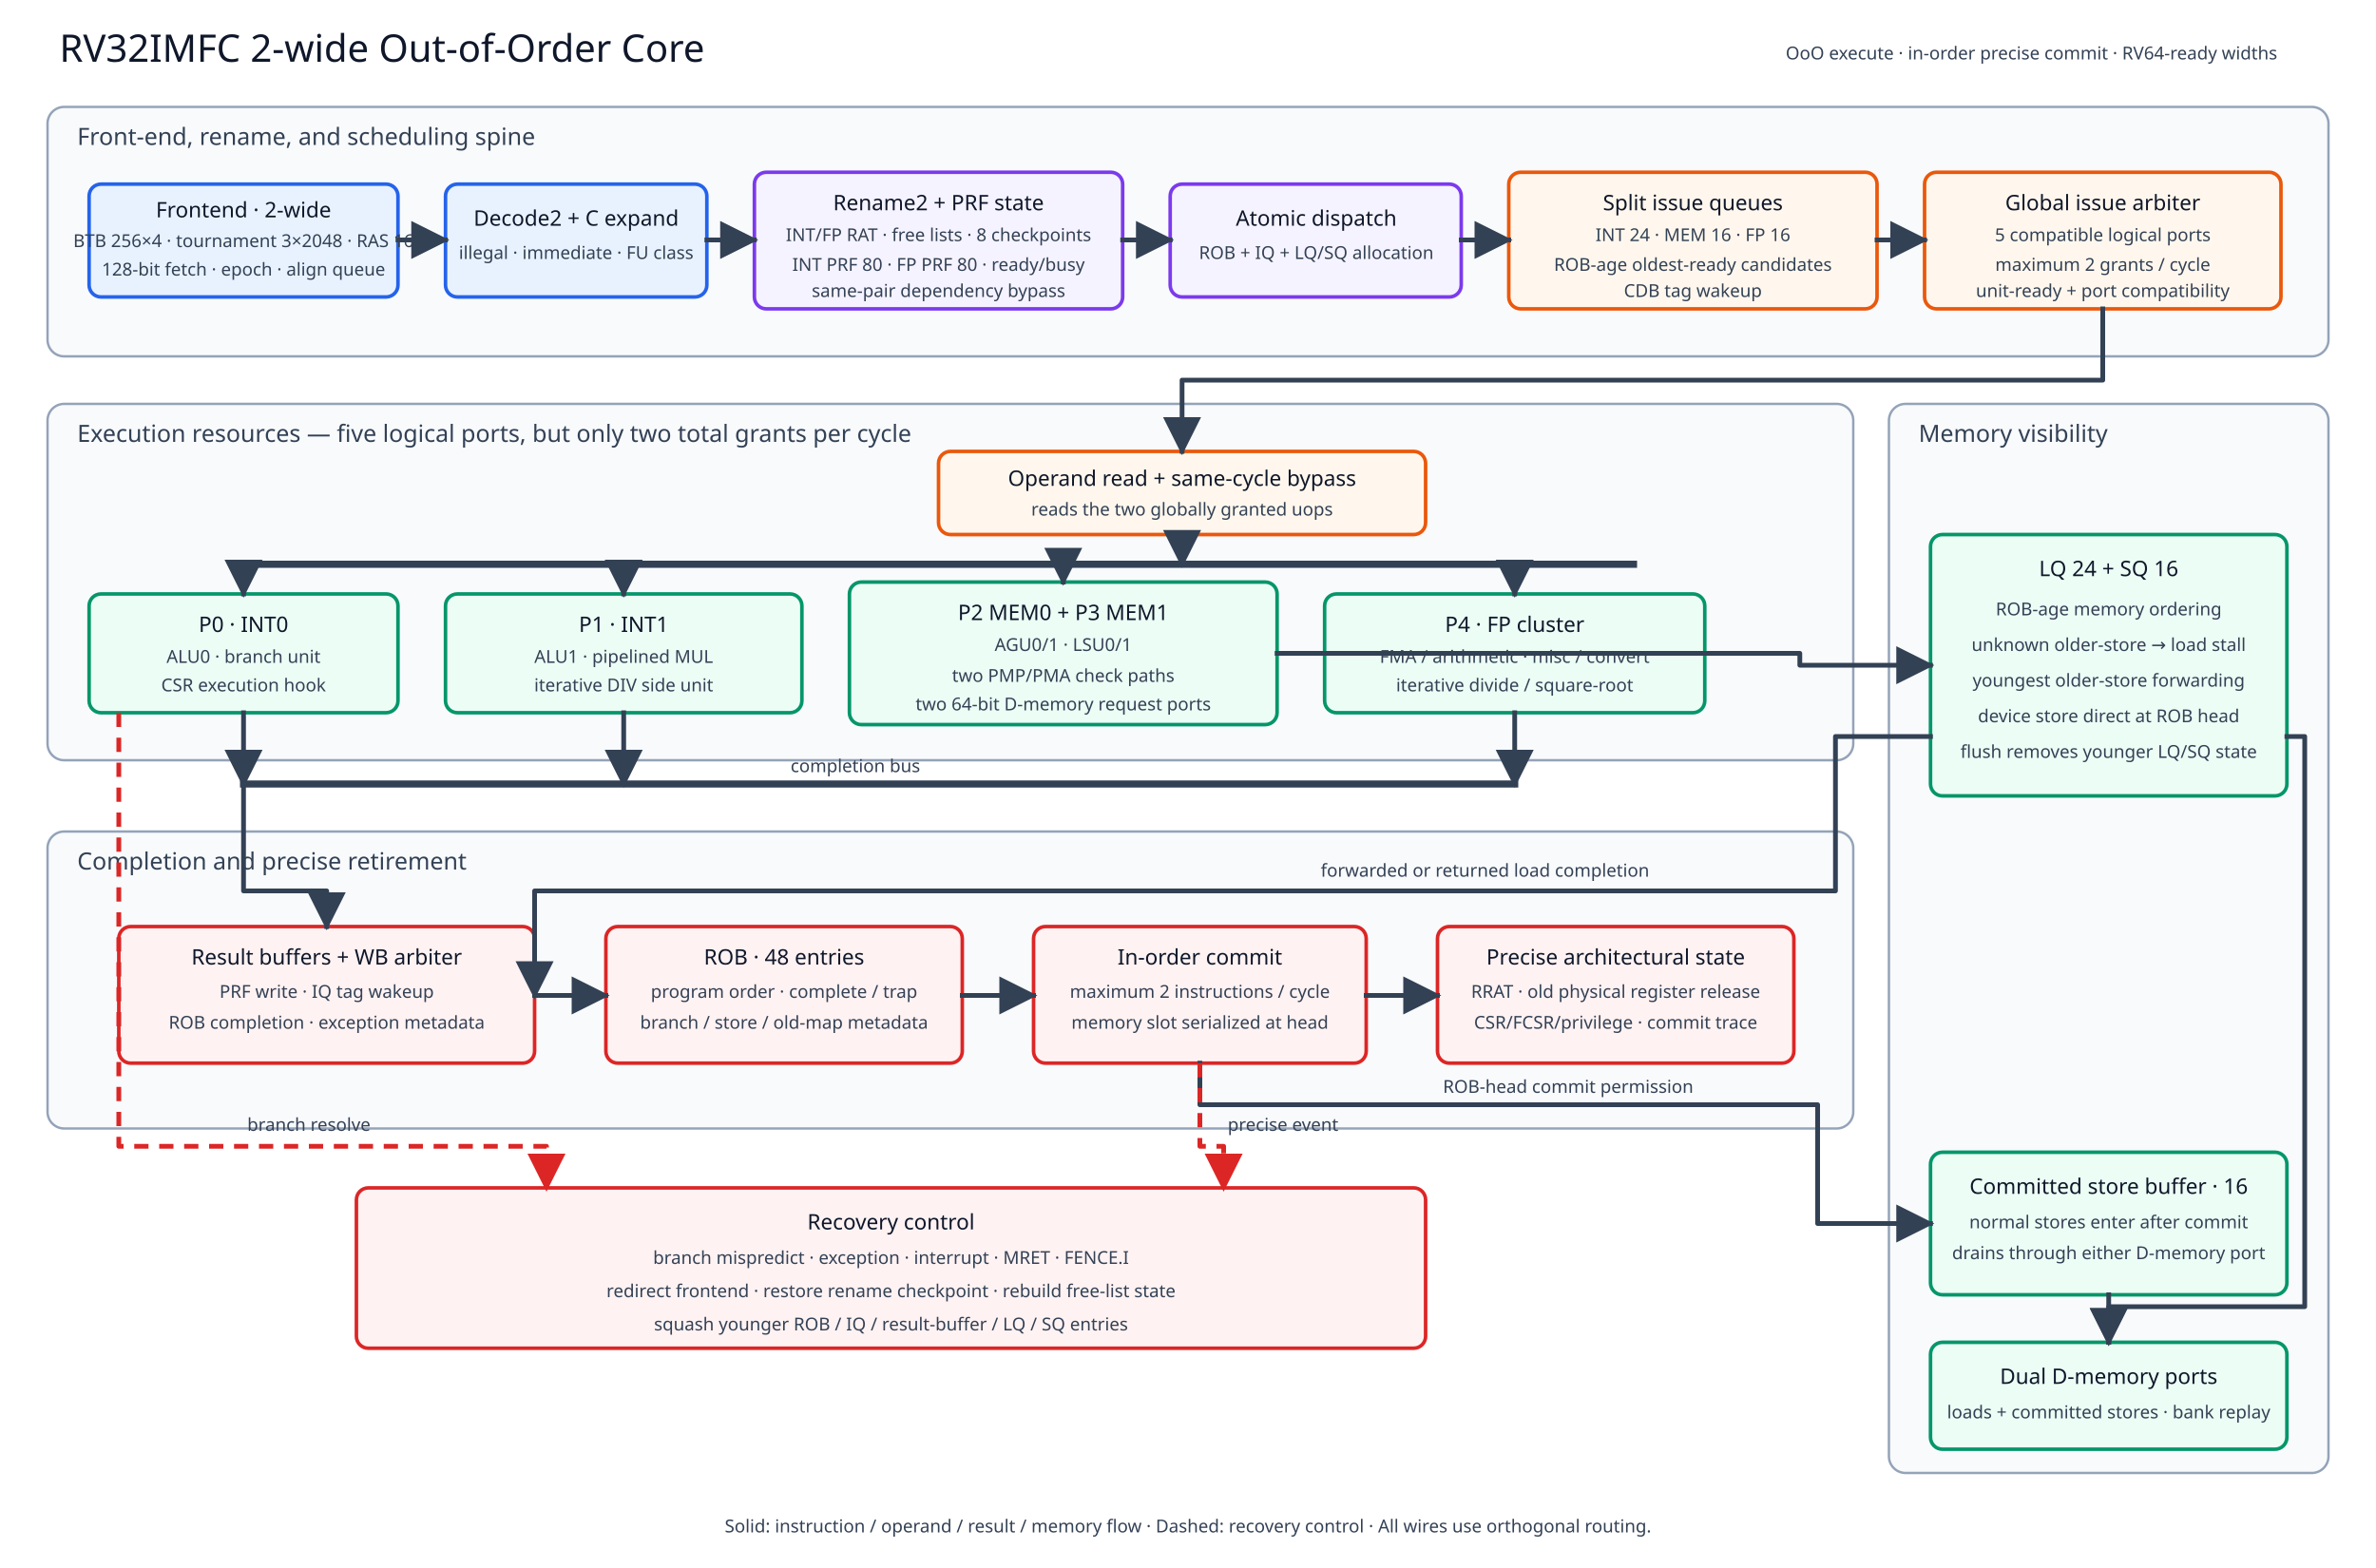
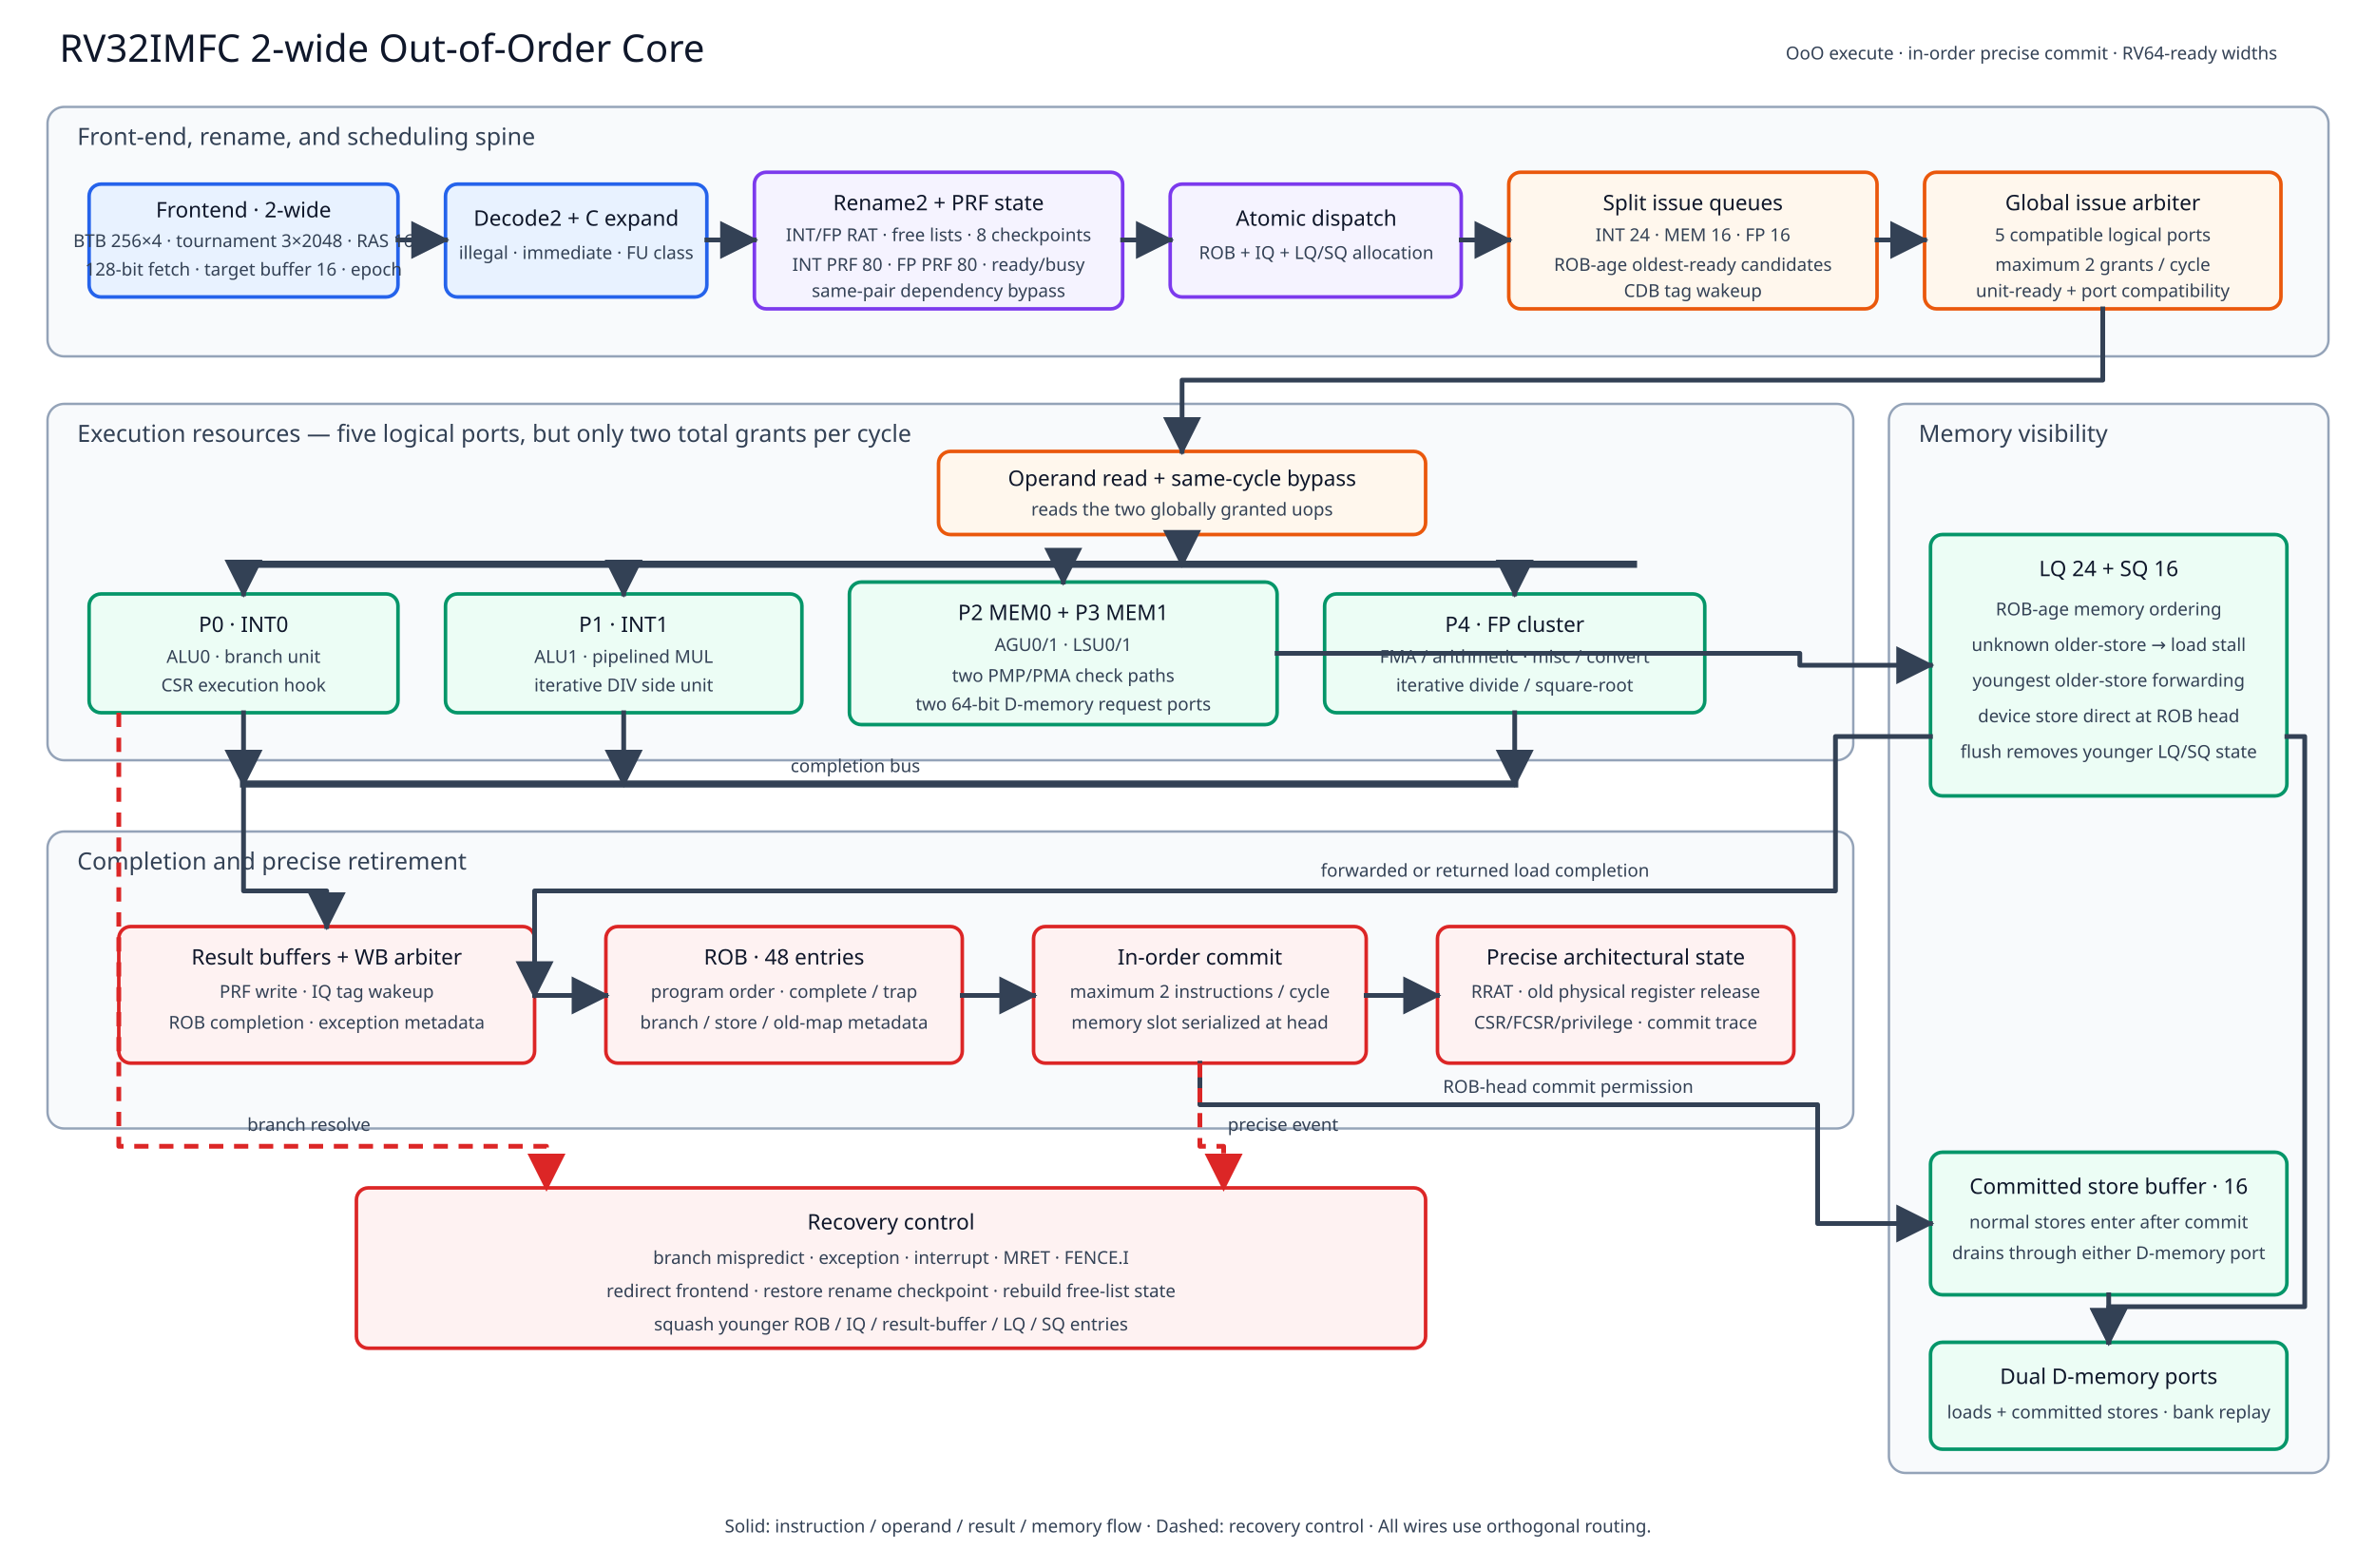
<svg xmlns="http://www.w3.org/2000/svg" viewBox="0 0 2000 1320" role="img" aria-labelledby="title desc">
  <defs>
    <marker id="arrow" viewBox="0 0 10 10" refX="9" refY="5" markerWidth="8" markerHeight="8" orient="auto-start-reverse">
      <path d="M 0 0 L 10 5 L 0 10 z" fill="context-stroke" />
    </marker>
    <style>
      .bg { fill: #ffffff; }
      .group { fill: #f8fafc; stroke: #94a3b8; stroke-width: 2; rx: 14; }
      .frontend { fill: #e8f2ff; stroke: #2563eb; }
      .rename { fill: #f5f3ff; stroke: #7c3aed; }
      .schedule { fill: #fff7ed; stroke: #ea580c; }
      .execute { fill: #ecfdf5; stroke: #059669; }
      .retire { fill: #fef2f2; stroke: #dc2626; }
      .node { stroke-width: 3; rx: 10; }
      .wire { fill: none; stroke: #334155; stroke-width: 4; stroke-linejoin: round; stroke-linecap: square; marker-end: url(#arrow); }
      .bus { fill: none; stroke: #334155; stroke-width: 6; stroke-linejoin: round; stroke-linecap: square; }
      .control { fill: none; stroke: #dc2626; stroke-width: 4; stroke-dasharray: 12 9; stroke-linejoin: round; marker-end: url(#arrow); }
      .title { font: 500 32px system-ui, sans-serif; fill: #0f172a; }
      .group-label { font: 500 20px system-ui, sans-serif; fill: #334155; }
      .label { font: 500 18px system-ui, sans-serif; fill: #0f172a; text-anchor: middle; }
      .detail { font: 400 15px system-ui, sans-serif; fill: #334155; text-anchor: middle; }
      .edge-label { font: 500 15px system-ui, sans-serif; fill: #334155; text-anchor: middle; }
      .port { fill: #334155; }
      @media (prefers-color-scheme: dark) {
        .bg { fill: #0f172a; }
        .group { fill: #111827; stroke: #64748b; }
        .frontend { fill: #172554; stroke: #60a5fa; }
        .rename { fill: #2e1065; stroke: #a78bfa; }
        .schedule { fill: #431407; stroke: #fb923c; }
        .execute { fill: #052e2b; stroke: #34d399; }
        .retire { fill: #450a0a; stroke: #f87171; }
        .wire, .bus { stroke: #cbd5e1; }
        .control { stroke: #f87171; }
        .title, .label { fill: #f8fafc; }
        .group-label, .detail, .edge-label { fill: #cbd5e1; }
        .port { fill: #cbd5e1; }
      }
    </style>
  </defs>
  <rect class="bg" width="2000" height="1320" />
  <text class="title" x="50" y="52">RV32IMFC 2-wide Out-of-Order Core</text>
  <text class="detail" x="1710" y="50">OoO execute · in-order precise commit · RV64-ready widths</text>
  <rect class="group" x="40" y="90" width="1920" height="210" />
  <text class="group-label" x="65" y="122">Front-end, rename, and scheduling spine</text>
  <rect class="node frontend" x="75" y="155" width="260" height="95" />
  <text class="label" x="205" y="183">Frontend · 2-wide</text>
  <text class="detail" x="205" y="208">BTB 256×4 · tournament 3×2048 · RAS 16</text>
-   <text class="detail" x="205" y="232">128-bit fetch · epoch · align queue</text>
+   <text class="detail" x="205" y="232">128-bit fetch · target buffer 16 · epoch</text>
  <rect class="node frontend" x="375" y="155" width="220" height="95" />
  <text class="label" x="485" y="190">Decode2 + C expand</text>
  <text class="detail" x="485" y="218">illegal · immediate · FU class</text>
  <rect class="node rename" x="635" y="145" width="310" height="115" />
  <text class="label" x="790" y="177">Rename2 + PRF state</text>
  <text class="detail" x="790" y="203">INT/FP RAT · free lists · 8 checkpoints</text>
  <text class="detail" x="790" y="228">INT PRF 80 · FP PRF 80 · ready/busy</text>
  <text class="detail" x="790" y="250">same-pair dependency bypass</text>
  <rect class="node rename" x="985" y="155" width="245" height="95" />
  <text class="label" x="1108" y="190">Atomic dispatch</text>
  <text class="detail" x="1108" y="218">ROB + IQ + LQ/SQ allocation</text>
  <rect class="node schedule" x="1270" y="145" width="310" height="115" />
  <text class="label" x="1425" y="177">Split issue queues</text>
  <text class="detail" x="1425" y="203">INT 24 · MEM 16 · FP 16</text>
  <text class="detail" x="1425" y="228">ROB-age oldest-ready candidates</text>
  <text class="detail" x="1425" y="250">CDB tag wakeup</text>
  <rect class="node schedule" x="1620" y="145" width="300" height="115" />
  <text class="label" x="1770" y="177">Global issue arbiter</text>
  <text class="detail" x="1770" y="203">5 compatible logical ports</text>
  <text class="detail" x="1770" y="228">maximum 2 grants / cycle</text>
  <text class="detail" x="1770" y="250">unit-ready + port compatibility</text>
  <path class="wire" d="M335 202 H375" />
  <path class="wire" d="M595 202 H635" />
  <path class="wire" d="M945 202 H985" />
  <path class="wire" d="M1230 202 H1270" />
  <path class="wire" d="M1580 202 H1620" />
  <rect class="group" x="40" y="340" width="1520" height="300" />
  <text class="group-label" x="65" y="372">Execution resources — five logical ports, but only two total grants per cycle</text>
  <rect class="node schedule" x="790" y="380" width="410" height="70" />
  <text class="label" x="995" y="409">Operand read + same-cycle bypass</text>
  <text class="detail" x="995" y="434">reads the two globally granted uops</text>
  <path class="wire" d="M1770 260 V320 H995 V380" />
  <path class="bus" d="M205 475 H1375" />
  <path class="wire" d="M995 450 V475" />
  <rect class="node execute" x="75" y="500" width="260" height="100" />
  <text class="label" x="205" y="532">P0 · INT0</text>
  <text class="detail" x="205" y="558">ALU0 · branch unit</text>
  <text class="detail" x="205" y="582">CSR execution hook</text>
  <rect class="node execute" x="375" y="500" width="300" height="100" />
  <text class="label" x="525" y="532">P1 · INT1</text>
  <text class="detail" x="525" y="558">ALU1 · pipelined MUL</text>
  <text class="detail" x="525" y="582">iterative DIV side unit</text>
  <rect class="node execute" x="715" y="490" width="360" height="120" />
  <text class="label" x="895" y="522">P2 MEM0 + P3 MEM1</text>
  <text class="detail" x="895" y="548">AGU0/1 · LSU0/1</text>
  <text class="detail" x="895" y="574">two PMP/PMA check paths</text>
  <text class="detail" x="895" y="598">two 64-bit D-memory request ports</text>
  <rect class="node execute" x="1115" y="500" width="320" height="100" />
  <text class="label" x="1275" y="532">P4 · FP cluster</text>
  <text class="detail" x="1275" y="558">FMA / arithmetic · misc / convert</text>
  <text class="detail" x="1275" y="582">iterative divide / square-root</text>
  <path class="wire" d="M205 475 V500" />
  <path class="wire" d="M525 475 V500" />
  <path class="wire" d="M895 475 V490" />
  <path class="wire" d="M1275 475 V500" />
  <rect class="group" x="1590" y="340" width="370" height="900" />
  <text class="group-label" x="1615" y="372">Memory visibility</text>
  <rect class="node execute" x="1625" y="450" width="300" height="220" />
  <text class="label" x="1775" y="485">LQ 24 + SQ 16</text>
  <text class="detail" x="1775" y="518">ROB-age memory ordering</text>
  <text class="detail" x="1775" y="548">unknown older-store → load stall</text>
  <text class="detail" x="1775" y="578">youngest older-store forwarding</text>
  <text class="detail" x="1775" y="608">device store direct at ROB head</text>
  <text class="detail" x="1775" y="638">flush removes younger LQ/SQ state</text>
  <rect class="node execute" x="1625" y="970" width="300" height="120" />
  <text class="label" x="1775" y="1005">Committed store buffer · 16</text>
  <text class="detail" x="1775" y="1034">normal stores enter after commit</text>
  <text class="detail" x="1775" y="1060">drains through either D-memory port</text>
  <rect class="node execute" x="1625" y="1130" width="300" height="90" />
  <text class="label" x="1775" y="1165">Dual D-memory ports</text>
  <text class="detail" x="1775" y="1194">loads + committed stores · bank replay</text>
  <path class="wire" d="M1075 550 H1515 V560 H1625" />
  <path class="wire" d="M1925 620 H1940 V1100 H1775 V1130" />
  <rect class="group" x="40" y="700" width="1520" height="250" />
  <text class="group-label" x="65" y="732">Completion and precise retirement</text>
  <rect class="node retire" x="100" y="780" width="350" height="115" />
  <text class="label" x="275" y="812">Result buffers + WB arbiter</text>
  <text class="detail" x="275" y="840">PRF write · IQ tag wakeup</text>
  <text class="detail" x="275" y="866">ROB completion · exception metadata</text>
  <rect class="node retire" x="510" y="780" width="300" height="115" />
  <text class="label" x="660" y="812">ROB · 48 entries</text>
  <text class="detail" x="660" y="840">program order · complete / trap</text>
  <text class="detail" x="660" y="866">branch / store / old-map metadata</text>
  <rect class="node retire" x="870" y="780" width="280" height="115" />
  <text class="label" x="1010" y="812">In-order commit</text>
  <text class="detail" x="1010" y="840">maximum 2 instructions / cycle</text>
  <text class="detail" x="1010" y="866">memory slot serialized at head</text>
  <rect class="node retire" x="1210" y="780" width="300" height="115" />
  <text class="label" x="1360" y="812">Precise architectural state</text>
  <text class="detail" x="1360" y="840">RRAT · old physical register release</text>
  <text class="detail" x="1360" y="866">CSR/FCSR/privilege · commit trace</text>
  <path class="bus" d="M205 660 H1275" />
  <path class="wire" d="M205 600 V660" />
  <path class="wire" d="M525 600 V660" />
  <path class="wire" d="M1275 600 V660" />
  <path class="wire" d="M205 660 V750 H275 V780" />
  <text class="edge-label" x="720" y="650">completion bus</text>
  <path class="wire" d="M1625 620 H1545 V750 H450 V838" />
  <text class="edge-label" x="1250" y="738">forwarded or returned load completion</text>
  <path class="wire" d="M450 838 H510" />
  <path class="wire" d="M810 838 H870" />
  <path class="wire" d="M1150 838 H1210" />
  <path class="wire" d="M1010 895 V930 H1530 V1030 H1625" />
  <text class="edge-label" x="1320" y="920">ROB-head commit permission</text>
  <path class="wire" d="M1775 1090 V1130" />
  <rect class="node retire" x="300" y="1000" width="900" height="135" />
  <text class="label" x="750" y="1035">Recovery control</text>
  <text class="detail" x="750" y="1064">branch mispredict · exception · interrupt · MRET · FENCE.I</text>
  <text class="detail" x="750" y="1092">redirect frontend · restore rename checkpoint · rebuild free-list state</text>
  <text class="detail" x="750" y="1120">squash younger ROB / IQ / result-buffer / LQ / SQ entries</text>
  <path class="control" d="M100 600 V965 H460 V1000" />
  <path class="control" d="M1010 895 V965 H1030 V1000" />
  <text class="edge-label" x="260" y="952">branch resolve</text>
  <text class="edge-label" x="1080" y="952">precise event</text>
  <text class="edge-label" x="1000" y="1290">Solid: instruction / operand / result / memory flow · Dashed: recovery control · All wires use orthogonal routing.</text>
</svg>
